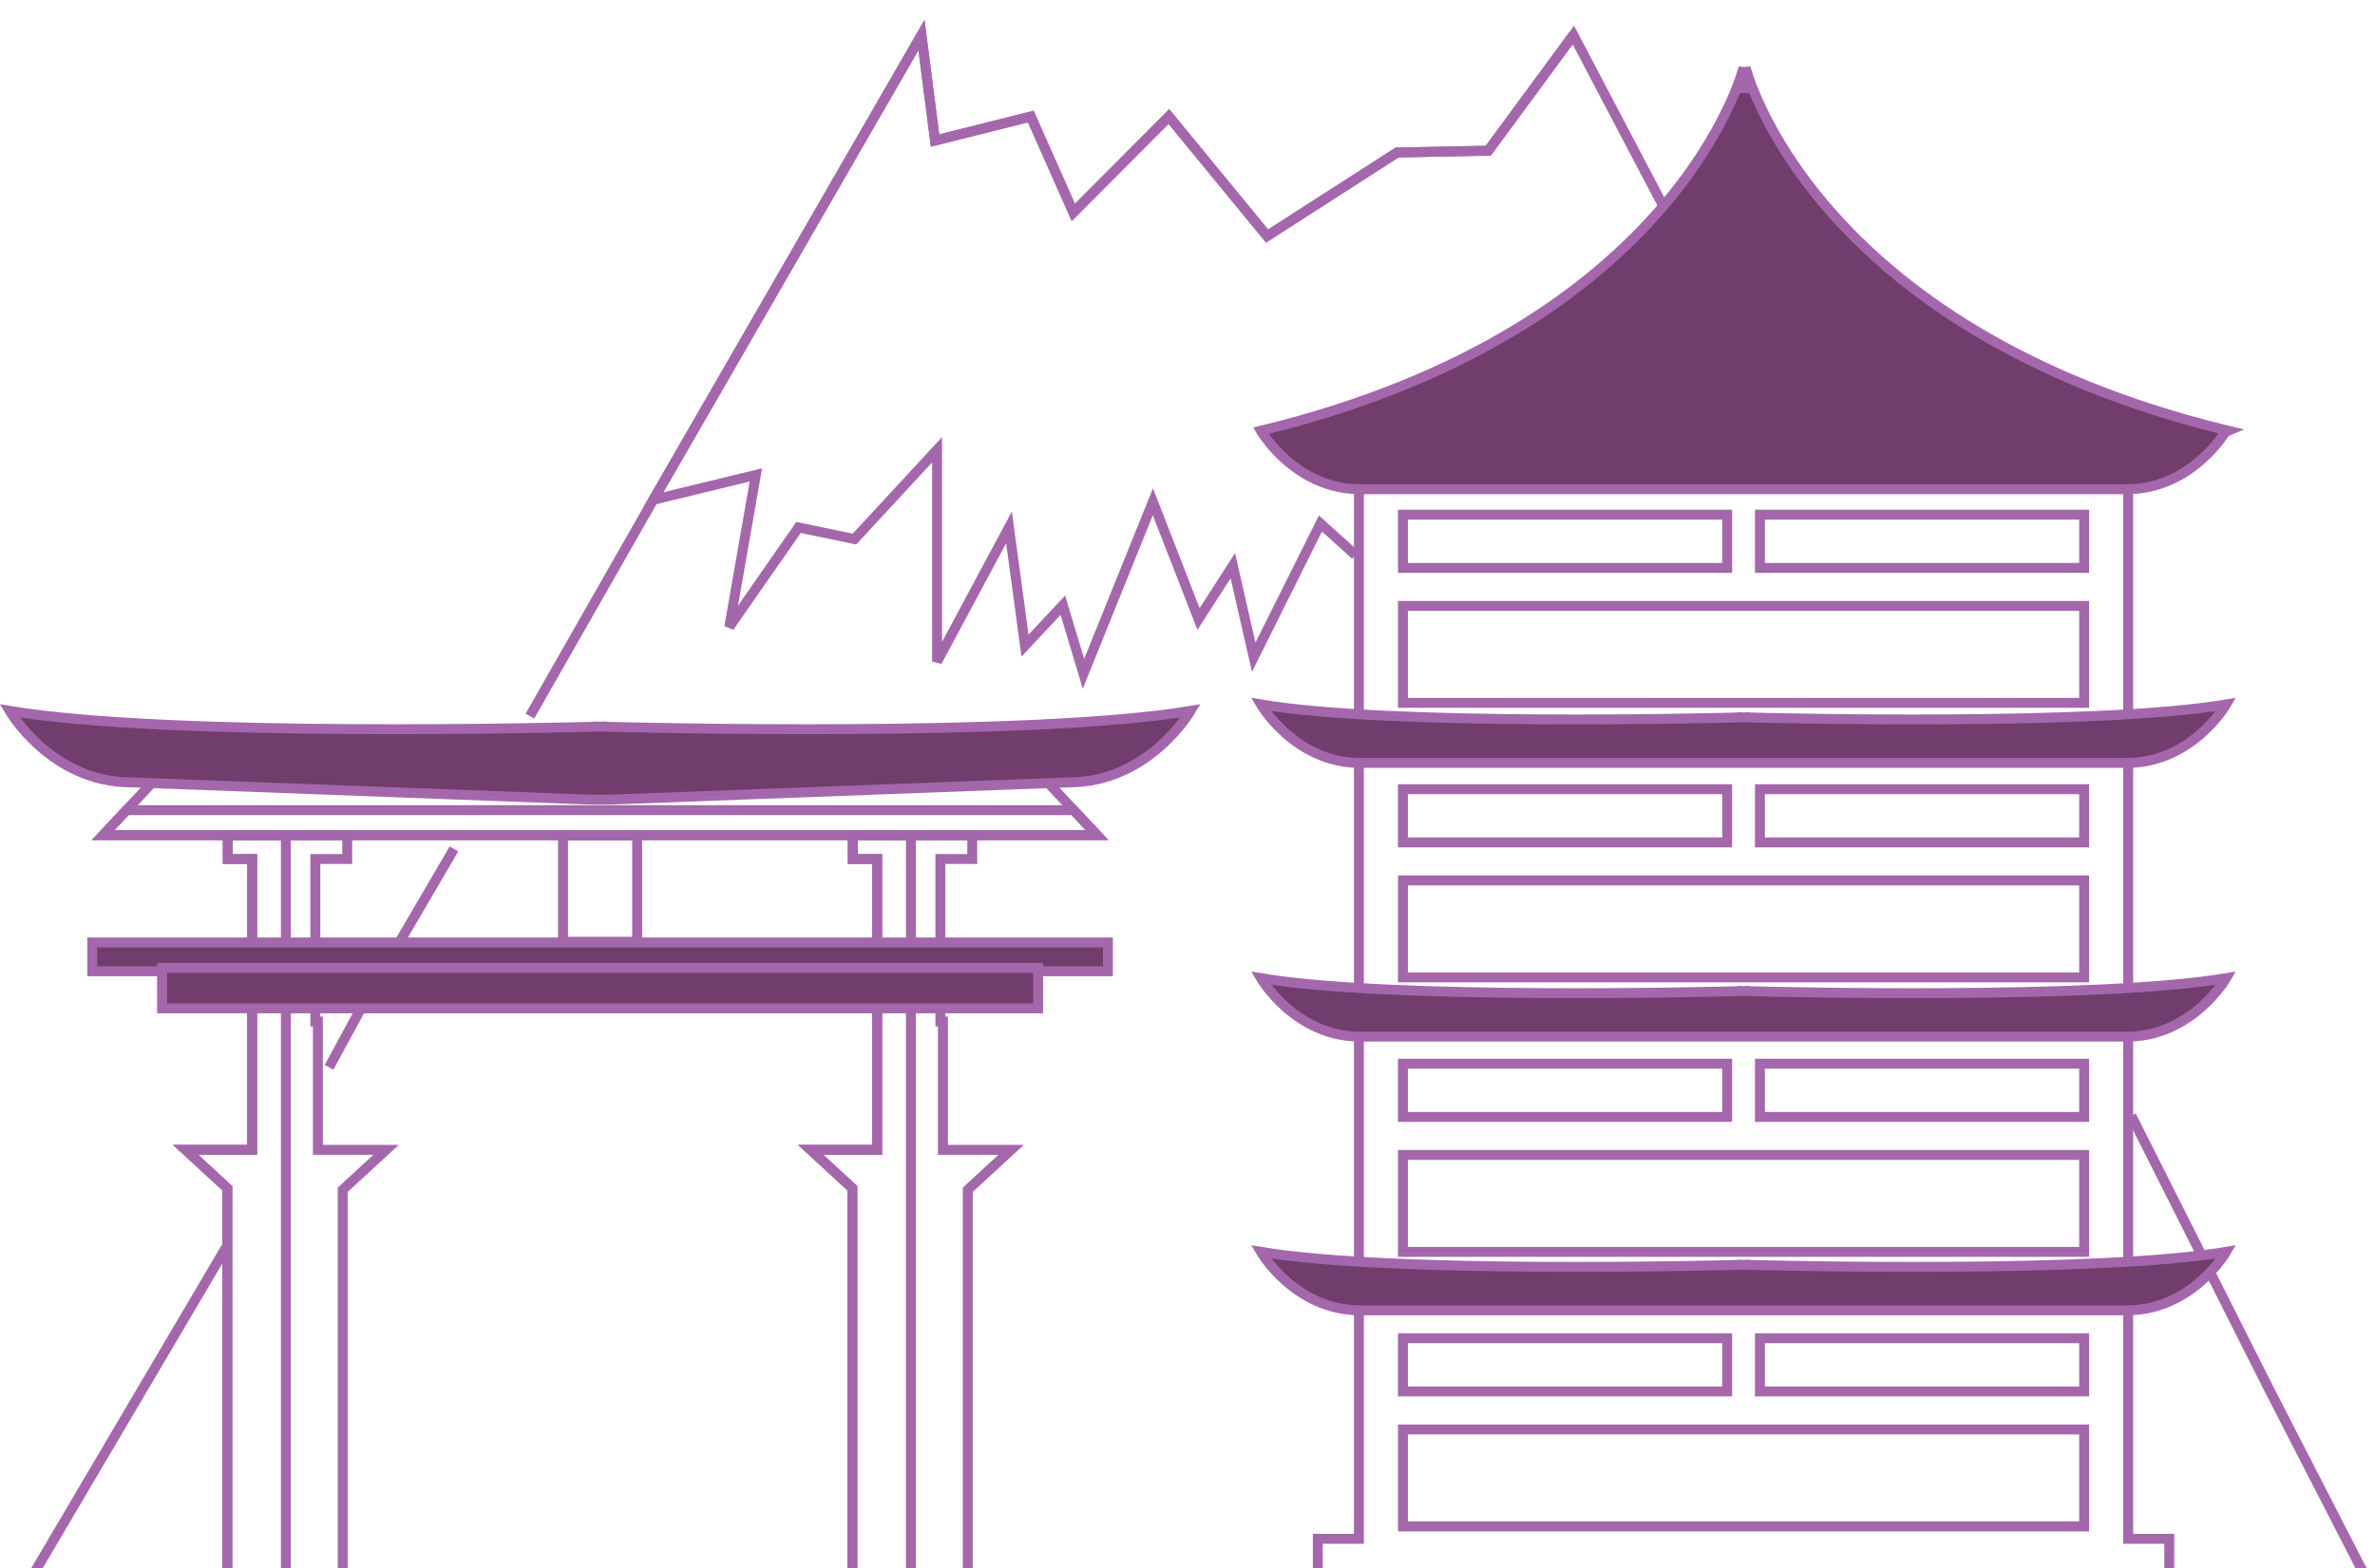
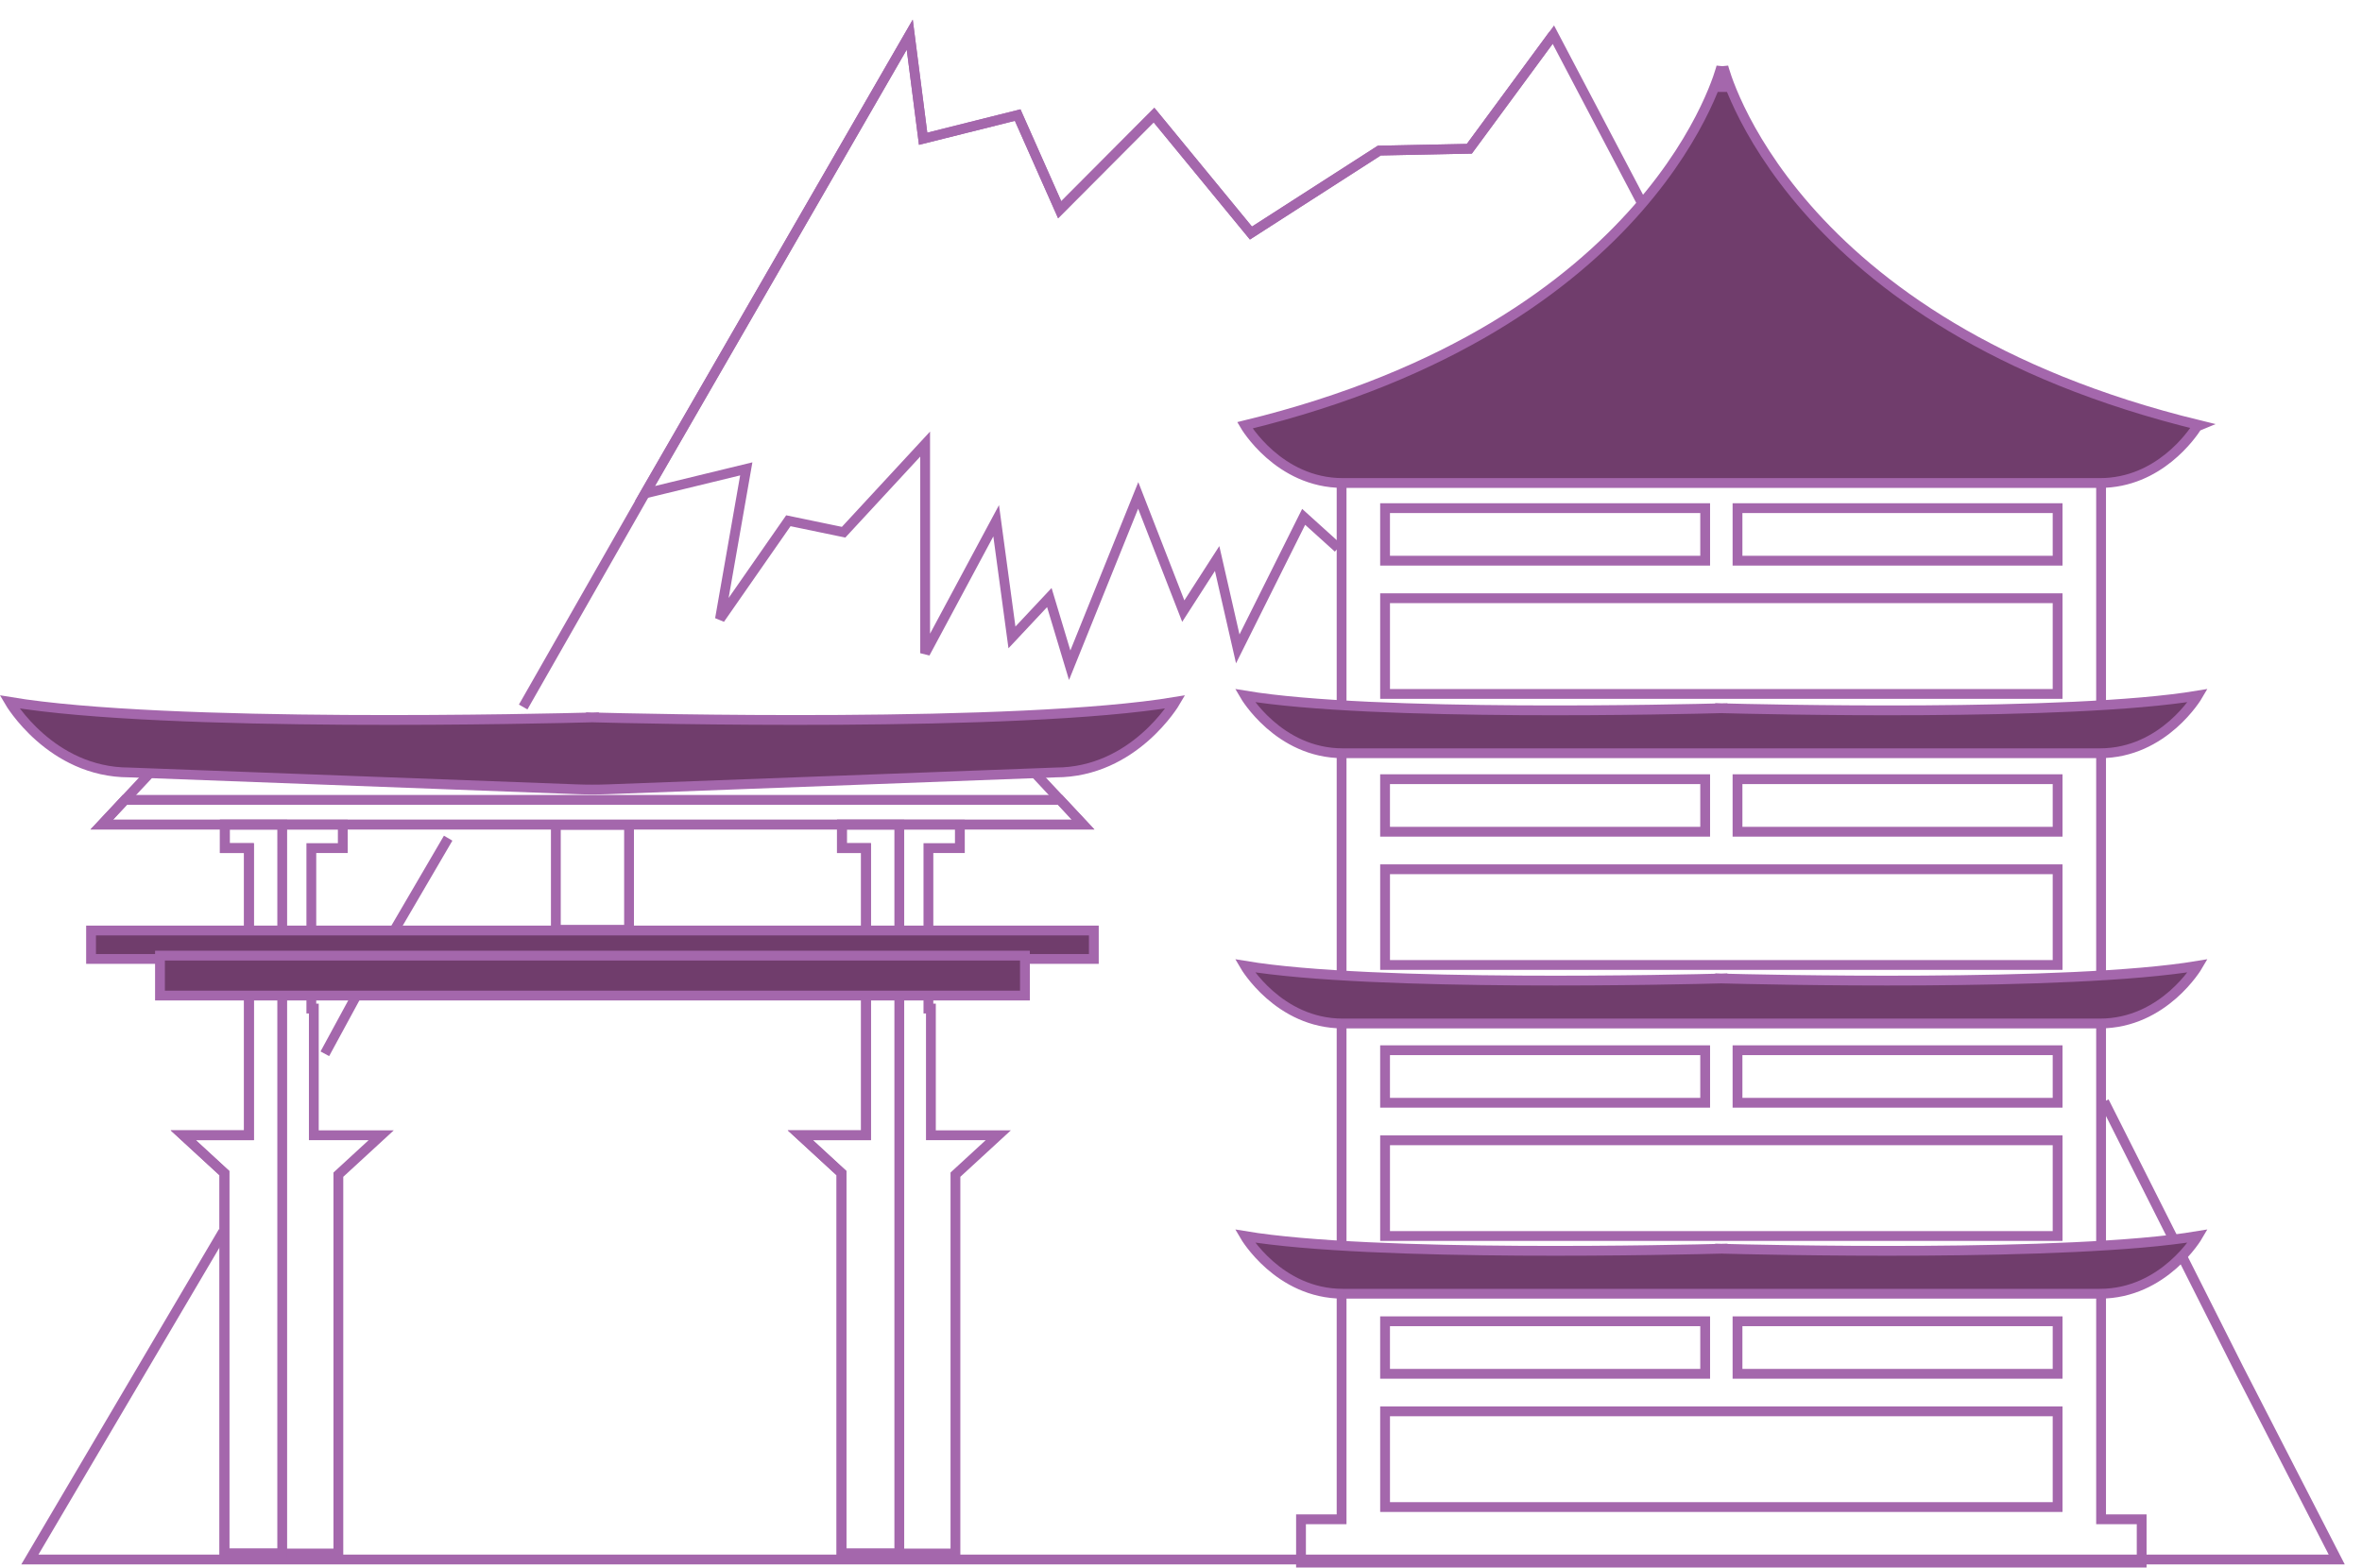
- <svg xmlns="http://www.w3.org/2000/svg" xml:space="preserve" viewbox="0 0 241.036 160" version="1.1" id="japan">
+ <svg xmlns="http://www.w3.org/2000/svg" xml:space="preserve" viewbox="0 0 241.036 160" width="241.036" height="160" version="1.1" id="japan">
  <path id="path194" style="fill:none;fill-opacity:1;fill-rule:nonzero;stroke:#a467ac;stroke-width:1;stroke-miterlimit:4;stroke-dasharray:none;stroke-opacity:1" d="m 33.149,107.562 3.569,-6.578 9.016,-15.431 M 53.389,72.165 65.817,50.372 92.836,3.535 l 1.367,10.627 9.648,-2.416 4.286,9.663 9.627,-9.663 9.891,12.042 13.095,-8.418 9.192,-0.186 8.573,-11.649 8.971,17.072 m 47.24,91.831 13.738,27.286 9.993,19.456 H 3.048 l 19.723,-33.464" />
  <path id="path198" style="fill:none;fill-opacity:1;fill-rule:nonzero;stroke:#a467ac;stroke-width:1;stroke-miterlimit:4;stroke-dasharray:none;stroke-opacity:1" d="m 158.515,3.535 -8.573,11.649 -9.191,0.186 -13.095,8.418 -9.892,-12.042 -9.627,9.663 -4.286,-9.663 -9.648,2.416 L 92.836,3.535 65.817,50.372 l 10.338,-2.514 -2.685,15.324 6.98,-10.029 5.637,1.171 8.321,-8.996 v 21.344 l 7.248,-13.519 1.611,11.909 3.815,-4.069 2.077,6.909 6.993,-17.335 4.599,11.811 3.454,-5.369 2.105,9.224 6.725,-13.478 3.518,3.18" />
  <path id="path262" style="fill:none;fill-opacity:1;fill-rule:nonzero;stroke:#a467ac;stroke-width:1;stroke-miterlimit:4;stroke-dasharray:none;stroke-opacity:1" d="m 32.025,115.879 v -12.932 h -0.254 V 86.567 h 3.21 V 84.167 H 22.944 v 2.4 h 2.461 v 16.379 8.573 4.359 h -6.705 l 4.201,3.866 v 38.822 h 2.504 6.62 2.504 v -38.666 l 4.371,-4.022 z" />
  <g style="fill:none;stroke:#a467ac;stroke-opacity:1" id="g266" transform="matrix(1.98507,0,0,-1.98507,-51.7262,179.7519)" />
  <path d="m 28.801,84.167 h -5.856 v 2.401 h 2.461 v 16.379 8.573 4.359 h -6.705 l 4.201,3.866 v 38.822 h 2.503 3.395 z" style="fill:none;fill-opacity:1;fill-rule:nonzero;stroke:#a467ac;stroke-width:1;stroke-miterlimit:4;stroke-dasharray:none;stroke-opacity:1" id="path278" />
  <path id="path282" style="fill:none;fill-opacity:1;fill-rule:nonzero;stroke:#a467ac;stroke-width:1;stroke-miterlimit:4;stroke-dasharray:none;stroke-opacity:1" d="m 94.996,115.879 v -12.932 h -0.254 V 86.567 h 3.21 V 84.167 H 85.915 v 2.4 h 2.461 v 16.379 8.573 4.359 h -6.705 l 4.201,3.866 v 38.822 h 2.504 6.62 2.504 v -38.666 l 4.371,-4.022 z" />
  <g style="fill:none;stroke:#a467ac;stroke-opacity:1" id="g286" transform="matrix(1.98507,0,0,-1.98507,-51.7262,179.7519)" />
  <path d="m 91.772,84.167 h -5.856 v 2.401 h 2.461 v 16.379 8.573 4.359 h -6.705 l 4.201,3.866 v 38.822 h 2.504 3.395 z" style="fill:none;fill-opacity:1;fill-rule:nonzero;stroke:#a467ac;stroke-width:1;stroke-miterlimit:4;stroke-dasharray:none;stroke-opacity:1" id="path298" />
  <path d="M 111.623,97.881 H 9.292 v -2.903 H 111.623 Z" style="fill:#703d6c;fill-opacity:1;fill-rule:nonzero;stroke:#a467ac;stroke-width:1;stroke-miterlimit:4;stroke-dasharray:none;stroke-opacity:1" id="path300" />
  <path d="M 104.591,101.618 H 16.325 v -4.076 h 88.266 z" style="fill:#703d6c;fill-opacity:1;fill-rule:nonzero;stroke:#a467ac;stroke-width:1;stroke-miterlimit:4;stroke-dasharray:none;stroke-opacity:1" id="path302" />
  <path id="path306" style="fill:none;fill-opacity:1;fill-rule:nonzero;stroke:#a467ac;stroke-width:1;stroke-miterlimit:4;stroke-dasharray:none;stroke-opacity:1" d="M 102.618,75.704 H 64.022 56.893 18.297 l -7.914,8.463 h 46.509 7.13 46.509 z" />
  <path id="path310" style="fill:none;fill-opacity:1;fill-rule:nonzero;stroke:#a467ac;stroke-width:1;stroke-miterlimit:4;stroke-dasharray:none;stroke-opacity:1" d="m 12.742,81.645 -2.358,2.522 h 46.509 7.13 46.509 l -2.358,-2.522 z" />
  <path id="path314" style="fill:#703d6c;fill-opacity:1;fill-rule:nonzero;stroke:#a467ac;stroke-width:1;stroke-miterlimit:4;stroke-dasharray:none;stroke-opacity:1" d="m 60.605,73.229 v -0.008 c 0,0 -0.053,0.002 -0.148,0.004 -0.095,-0.002 -0.148,-0.004 -0.148,-0.004 v 0.008 C 56.52,73.33 16.999,74.315 0.968,71.639 c 0,0 4.198,7.206 12.226,7.206 l 45.659,1.717 c 1.069,0.04 2.139,0.04 3.208,0 L 107.721,78.845 c 8.028,0 12.226,-7.206 12.226,-7.206 -16.031,2.676 -55.552,1.692 -59.342,1.59" />
  <path d="M 64.192,94.905 H 56.723 V 84.194 h 7.469 z" style="fill:none;fill-opacity:1;fill-rule:nonzero;stroke:#a467ac;stroke-width:1;stroke-miterlimit:4;stroke-dasharray:none;stroke-opacity:1" id="path320" />
  <path id="path202" style="fill:none;fill-opacity:1;fill-rule:nonzero;stroke:#a467ac;stroke-width:1;stroke-miterlimit:4;stroke-dasharray:none;stroke-opacity:1" d="M 214.41,155.076 V 47.006 H 136.906 V 155.076 h -4.142 V 159.5 h 4.142 77.504 4.142 v -4.424 z" />
  <path id="path206" style="fill:#703d6c;fill-opacity:1;fill-rule:nonzero;stroke:#a467ac;stroke-width:1;stroke-miterlimit:4;stroke-dasharray:none;stroke-opacity:1" d="m 175.779,127.461 v -0.006 c 0,0 -0.043,10e-4 -0.121,0.003 -0.078,-0.002 -0.121,-0.003 -0.121,-0.003 v 0.006 c -3.097,0.083 -35.401,0.888 -48.504,-1.3 0,0 3.431,5.891 9.993,5.891 h 38.511 0.242 38.51 c 6.562,0 9.993,-5.891 9.993,-5.891 -13.103,2.188 -45.406,1.383 -48.504,1.3" />
  <path id="path210" style="fill:#703d6c;fill-opacity:1;fill-rule:nonzero;stroke:#a467ac;stroke-width:1;stroke-miterlimit:4;stroke-dasharray:none;stroke-opacity:1" d="m 175.779,99.878 v -0.007 c 0,0 -0.043,0.002 -0.121,0.004 -0.078,-0.002 -0.121,-0.004 -0.121,-0.004 v 0.007 c -3.097,0.083 -35.401,0.888 -48.504,-1.3 0,0 3.431,5.891 9.993,5.891 h 38.511 0.242 38.51 c 6.562,0 9.993,-5.891 9.993,-5.891 -13.103,2.188 -45.406,1.383 -48.504,1.3" />
  <path id="path214" style="fill:#703d6c;fill-opacity:1;fill-rule:nonzero;stroke:#a467ac;stroke-width:1;stroke-miterlimit:4;stroke-dasharray:none;stroke-opacity:1" d="m 175.779,72.294 v -0.007 c 0,0 -0.043,0.001 -0.121,0.004 -0.078,-0.002 -0.121,-0.004 -0.121,-0.004 v 0.007 c -3.097,0.083 -35.401,0.888 -48.504,-1.3 0,0 3.431,5.891 9.993,5.891 h 38.511 0.242 38.51 c 6.562,0 9.993,-5.891 9.993,-5.891 -13.103,2.188 -45.406,1.383 -48.504,1.3" />
  <path d="m 209.974,153.827 h -68.631 v -9.769 h 68.631 z" style="fill:none;fill-opacity:1;fill-rule:nonzero;stroke:#a467ac;stroke-width:1;stroke-miterlimit:4;stroke-dasharray:none;stroke-opacity:1" id="path216" />
  <path d="m 174.008,140.227 h -32.666 v -5.363 h 32.666 z" style="fill:none;fill-opacity:1;fill-rule:nonzero;stroke:#a467ac;stroke-width:1;stroke-miterlimit:4;stroke-dasharray:none;stroke-opacity:1" id="path218" />
  <path d="m 209.974,140.227 h -32.666 v -5.363 h 32.666 z" style="fill:none;fill-opacity:1;fill-rule:nonzero;stroke:#a467ac;stroke-width:1;stroke-miterlimit:4;stroke-dasharray:none;stroke-opacity:1" id="path220" />
  <path d="m 209.974,126.161 h -68.631 v -9.769 h 68.631 z" style="fill:none;fill-opacity:1;fill-rule:nonzero;stroke:#a467ac;stroke-width:1;stroke-miterlimit:4;stroke-dasharray:none;stroke-opacity:1" id="path222" />
  <path d="m 174.008,112.561 h -32.666 v -5.363 h 32.666 z" style="fill:none;fill-opacity:1;fill-rule:nonzero;stroke:#a467ac;stroke-width:1;stroke-miterlimit:4;stroke-dasharray:none;stroke-opacity:1" id="path224" />
  <path d="m 209.974,112.561 h -32.666 v -5.363 h 32.666 z" style="fill:none;fill-opacity:1;fill-rule:nonzero;stroke:#a467ac;stroke-width:1;stroke-miterlimit:4;stroke-dasharray:none;stroke-opacity:1" id="path226" />
  <path d="m 209.974,98.496 h -68.631 v -9.769 h 68.631 z" style="fill:none;fill-opacity:1;fill-rule:nonzero;stroke:#a467ac;stroke-width:1;stroke-miterlimit:4;stroke-dasharray:none;stroke-opacity:1" id="path228" />
  <path d="m 174.008,84.896 h -32.666 v -5.363 h 32.666 z" style="fill:none;fill-opacity:1;fill-rule:nonzero;stroke:#a467ac;stroke-width:1;stroke-miterlimit:4;stroke-dasharray:none;stroke-opacity:1" id="path230" />
  <path d="m 209.974,84.896 h -32.666 v -5.363 h 32.666 z" style="fill:none;fill-opacity:1;fill-rule:nonzero;stroke:#a467ac;stroke-width:1;stroke-miterlimit:4;stroke-dasharray:none;stroke-opacity:1" id="path232" />
  <path d="m 209.974,70.831 h -68.631 v -9.769 h 68.631 z" style="fill:none;fill-opacity:1;fill-rule:nonzero;stroke:#a467ac;stroke-width:1;stroke-miterlimit:4;stroke-dasharray:none;stroke-opacity:1" id="path234" />
  <path d="m 174.008,57.23 h -32.666 v -5.363 h 32.666 z" style="fill:none;fill-opacity:1;fill-rule:nonzero;stroke:#a467ac;stroke-width:1;stroke-miterlimit:4;stroke-dasharray:none;stroke-opacity:1" id="path236" />
  <path d="m 209.974,57.23 h -32.666 v -5.363 h 32.666 z" style="fill:none;fill-opacity:1;fill-rule:nonzero;stroke:#a467ac;stroke-width:1;stroke-miterlimit:4;stroke-dasharray:none;stroke-opacity:1" id="path238" />
  <path id="path242" style="fill:#703d6c;fill-opacity:1;fill-rule:nonzero;stroke:#a467ac;stroke-width:1;stroke-miterlimit:4;stroke-dasharray:none;stroke-opacity:1" d="M 224.492,43.411 C 182.378,33.177 175.867,6.814 175.867,6.814 l -0.105,2.548 -0.104,-2.548 c 0,0 -6.511,26.363 -48.624,36.597 0,0 3.431,5.89 9.993,5.89 h 38.511 c 12.917,0 25.835,0 38.752,0 6.023,0 9.406,-4.959 9.922,-5.774 z" />
</svg>
